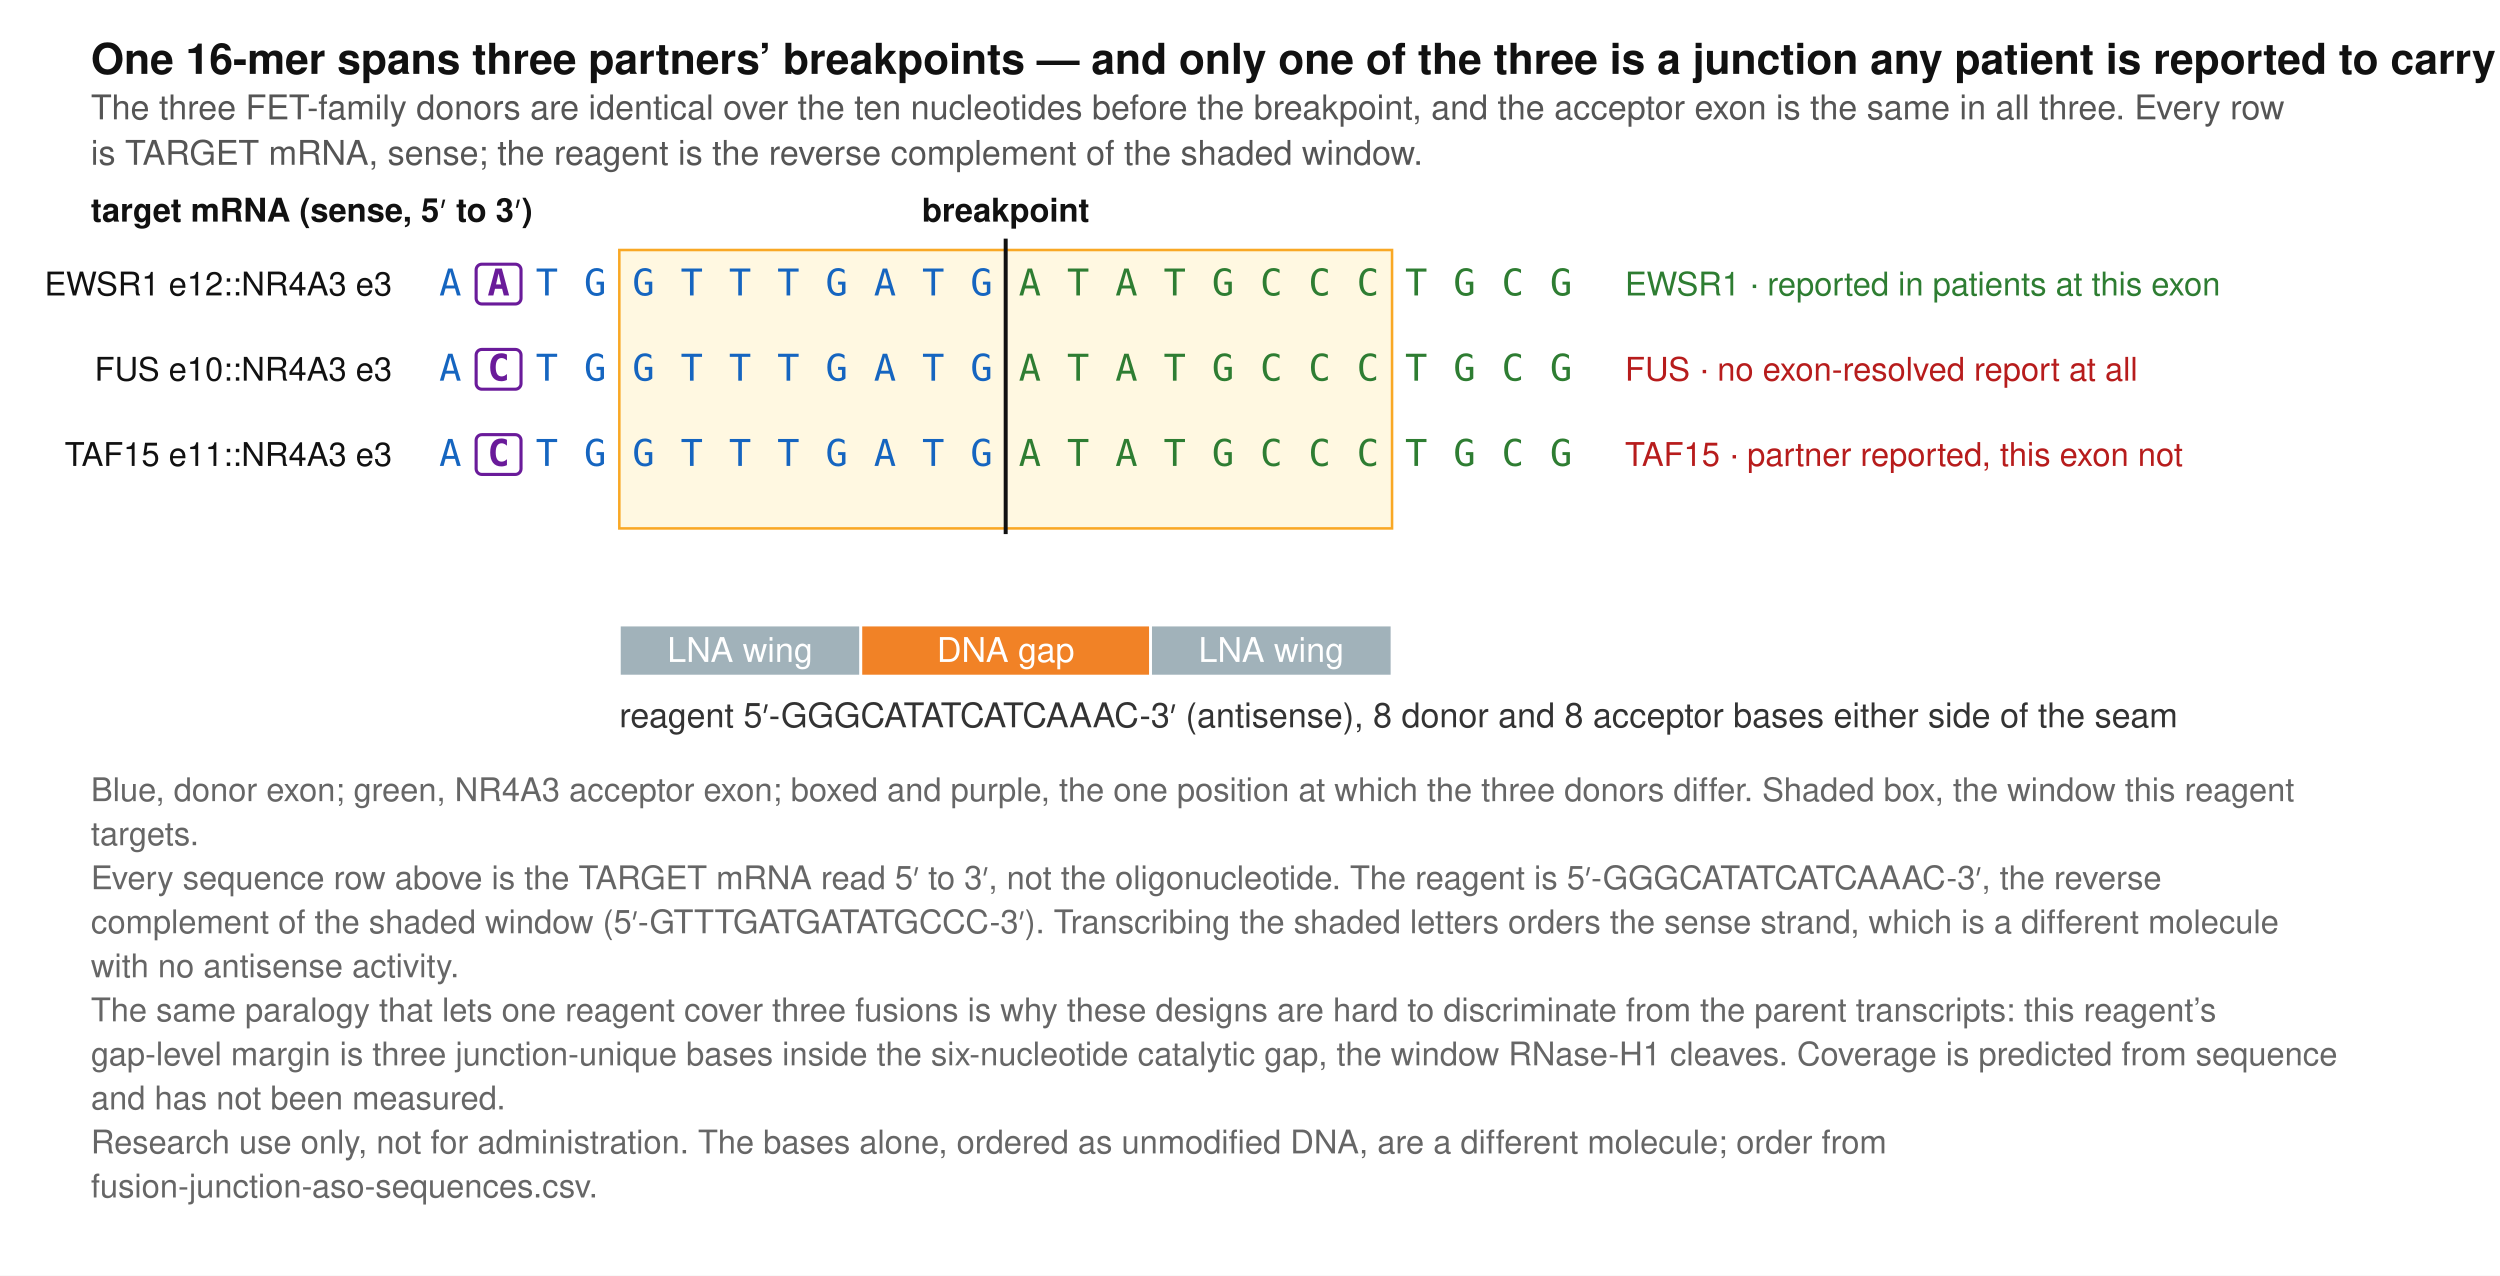
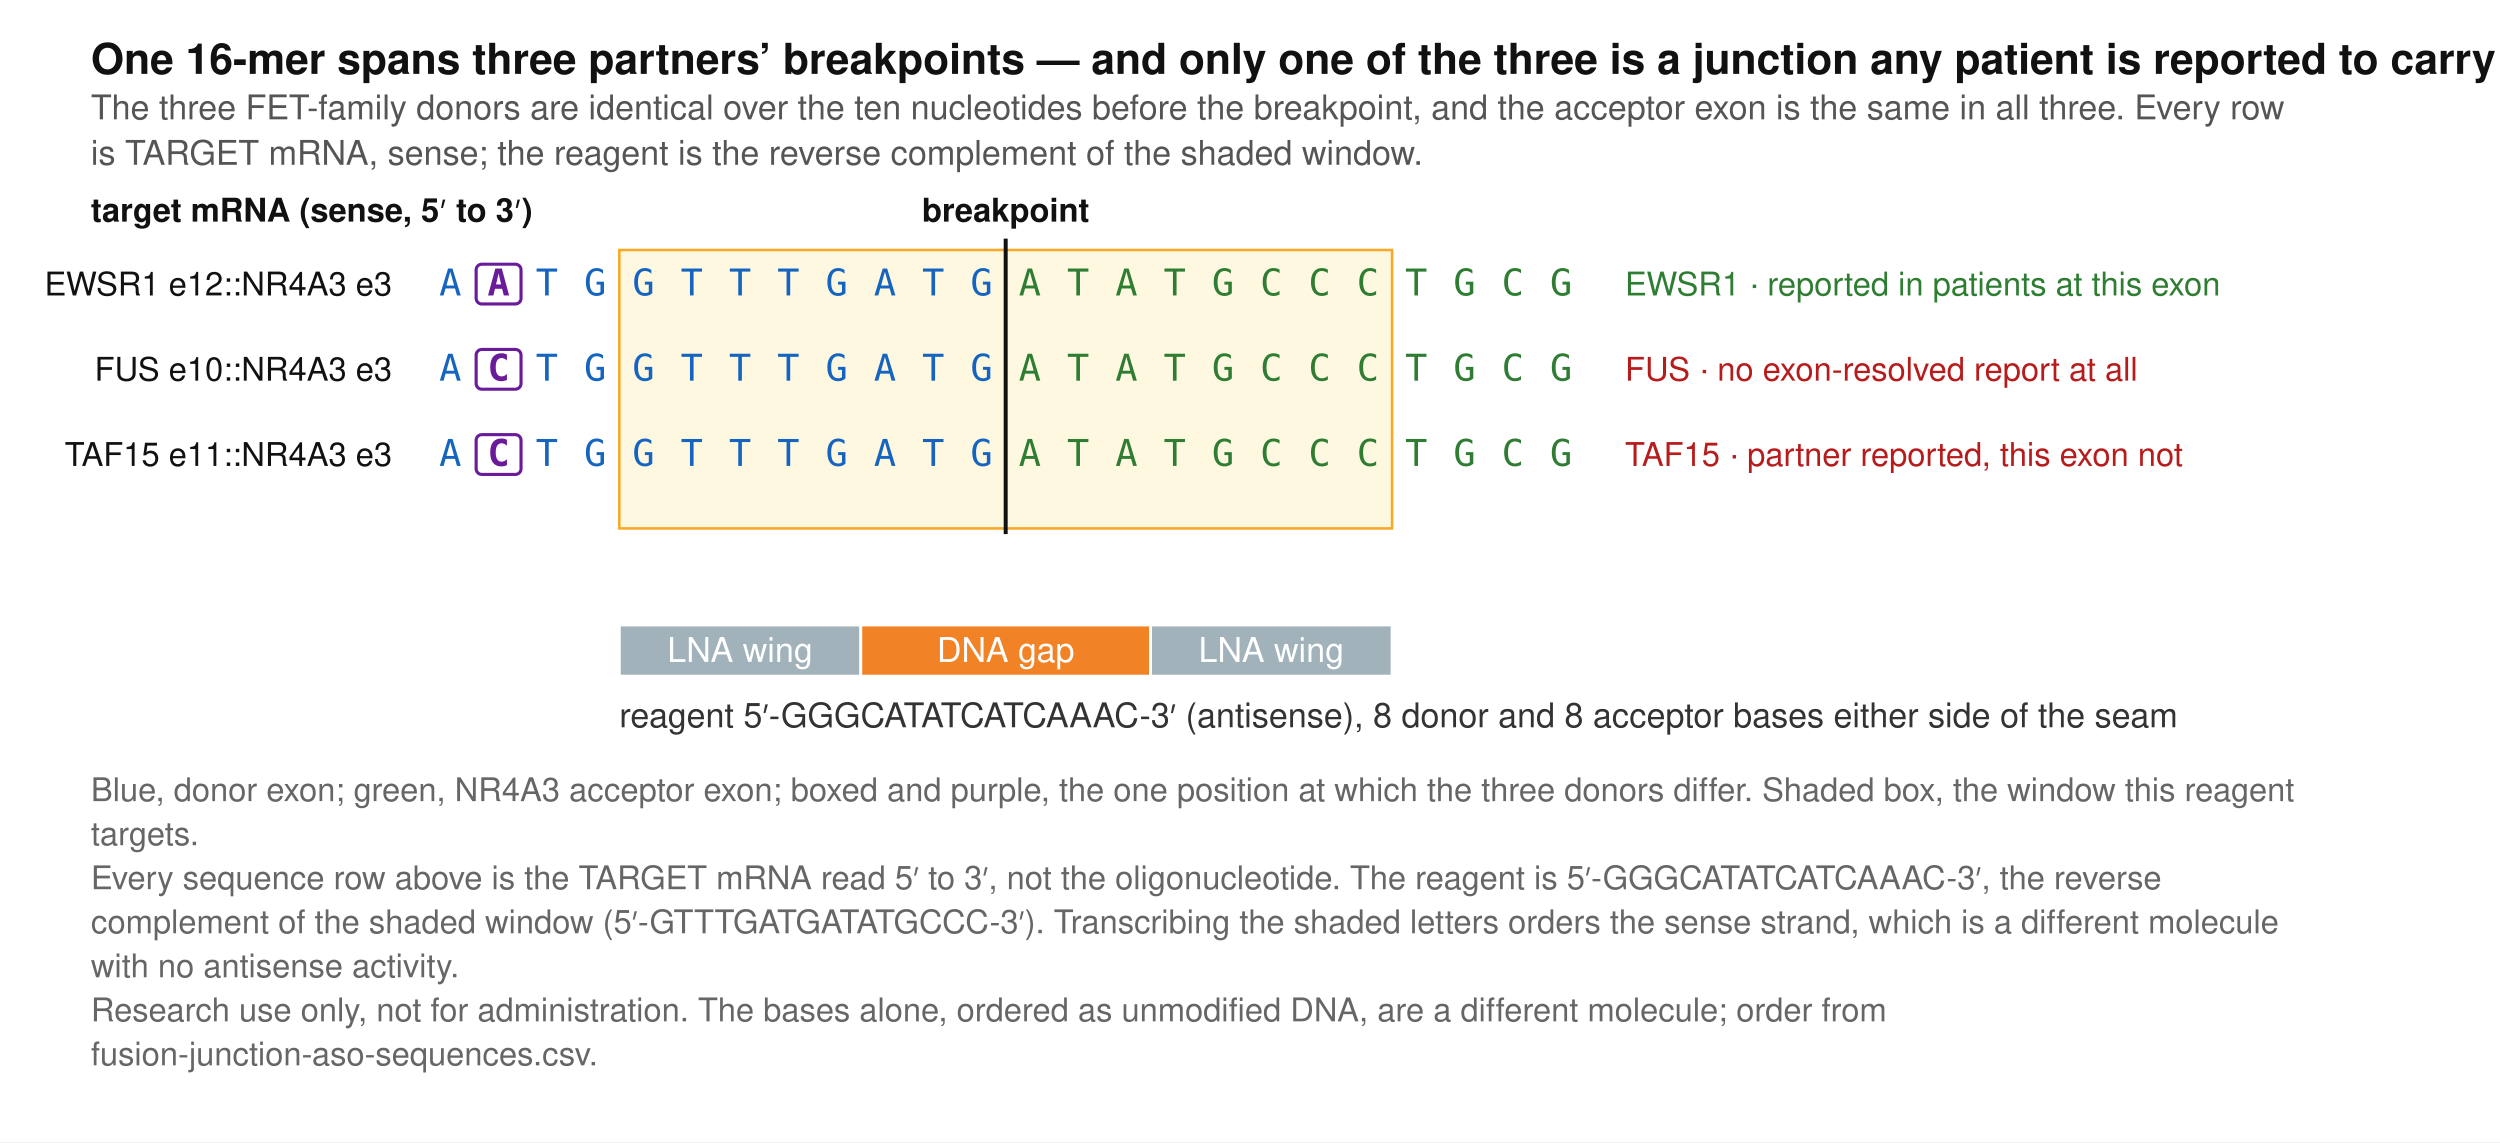
- <svg xmlns="http://www.w3.org/2000/svg" width="880" height="449" viewBox="0 0 880 449" font-family="Helvetica,Arial,sans-serif">
-   <rect width="880" height="449" fill="#ffffff" />
+ <svg xmlns="http://www.w3.org/2000/svg" width="880" height="402" viewBox="0 0 880 402" font-family="Helvetica,Arial,sans-serif">
+   <rect width="880" height="402" fill="#ffffff" />
  <text x="32" y="26" font-size="15" fill="#111" font-weight="600">One 16-mer spans three partners’ breakpoints — and only one of the three is a junction any patient is reported to carry</text>
  <text x="32" y="42" font-size="12" fill="#555">The three FET-family donors are identical over the ten nucleotides before the breakpoint, and the acceptor exon is the same in all three. Every row</text>
  <text x="32" y="58" font-size="12" fill="#555">is TARGET mRNA, sense; the reagent is the reverse complement of the shaded window.</text>
  <text x="32" y="78" font-size="11.5" fill="#111" font-weight="600">target mRNA (sense, 5′ to 3′)</text>
  <rect x="218" y="88" width="272" height="98" fill="#fff8e1" stroke="#f9a825" stroke-width="0.9" />
  <text x="138" y="104" font-size="11.5" fill="#111" text-anchor="end">EWSR1 e12::NR4A3 e3</text>
  <text x="158.5" y="104" font-size="13" fill="#1565c0" font-family="monospace" font-weight="400" text-anchor="middle">A</text>
  <rect x="167.6" y="93" width="15.8" height="14" rx="2" fill="none" stroke="#6a1b9a" stroke-width="1.1" />
  <text x="175.5" y="104" font-size="13" fill="#6a1b9a" font-family="monospace" font-weight="700" text-anchor="middle">A</text>
  <text x="192.5" y="104" font-size="13" fill="#1565c0" font-family="monospace" font-weight="400" text-anchor="middle">T</text>
  <text x="209.5" y="104" font-size="13" fill="#1565c0" font-family="monospace" font-weight="400" text-anchor="middle">G</text>
  <text x="226.5" y="104" font-size="13" fill="#1565c0" font-family="monospace" font-weight="400" text-anchor="middle">G</text>
  <text x="243.5" y="104" font-size="13" fill="#1565c0" font-family="monospace" font-weight="400" text-anchor="middle">T</text>
  <text x="260.5" y="104" font-size="13" fill="#1565c0" font-family="monospace" font-weight="400" text-anchor="middle">T</text>
  <text x="277.5" y="104" font-size="13" fill="#1565c0" font-family="monospace" font-weight="400" text-anchor="middle">T</text>
  <text x="294.5" y="104" font-size="13" fill="#1565c0" font-family="monospace" font-weight="400" text-anchor="middle">G</text>
  <text x="311.5" y="104" font-size="13" fill="#1565c0" font-family="monospace" font-weight="400" text-anchor="middle">A</text>
  <text x="328.5" y="104" font-size="13" fill="#1565c0" font-family="monospace" font-weight="400" text-anchor="middle">T</text>
  <text x="345.5" y="104" font-size="13" fill="#1565c0" font-family="monospace" font-weight="400" text-anchor="middle">G</text>
  <text x="362.5" y="104" font-size="13" fill="#2e7d32" font-family="monospace" font-weight="400" text-anchor="middle">A</text>
  <text x="379.5" y="104" font-size="13" fill="#2e7d32" font-family="monospace" font-weight="400" text-anchor="middle">T</text>
  <text x="396.5" y="104" font-size="13" fill="#2e7d32" font-family="monospace" font-weight="400" text-anchor="middle">A</text>
  <text x="413.5" y="104" font-size="13" fill="#2e7d32" font-family="monospace" font-weight="400" text-anchor="middle">T</text>
  <text x="430.5" y="104" font-size="13" fill="#2e7d32" font-family="monospace" font-weight="400" text-anchor="middle">G</text>
  <text x="447.5" y="104" font-size="13" fill="#2e7d32" font-family="monospace" font-weight="400" text-anchor="middle">C</text>
  <text x="464.5" y="104" font-size="13" fill="#2e7d32" font-family="monospace" font-weight="400" text-anchor="middle">C</text>
  <text x="481.5" y="104" font-size="13" fill="#2e7d32" font-family="monospace" font-weight="400" text-anchor="middle">C</text>
  <text x="498.5" y="104" font-size="13" fill="#2e7d32" font-family="monospace" font-weight="400" text-anchor="middle">T</text>
  <text x="515.5" y="104" font-size="13" fill="#2e7d32" font-family="monospace" font-weight="400" text-anchor="middle">G</text>
  <text x="532.5" y="104" font-size="13" fill="#2e7d32" font-family="monospace" font-weight="400" text-anchor="middle">C</text>
  <text x="549.5" y="104" font-size="13" fill="#2e7d32" font-family="monospace" font-weight="400" text-anchor="middle">G</text>
  <text x="572" y="104" font-size="11.5" fill="#2e7d32">EWSR1 · reported in patients at this exon</text>
  <text x="138" y="134" font-size="11.5" fill="#111" text-anchor="end">FUS e10::NR4A3 e3</text>
  <text x="158.5" y="134" font-size="13" fill="#1565c0" font-family="monospace" font-weight="400" text-anchor="middle">A</text>
  <rect x="167.6" y="123" width="15.8" height="14" rx="2" fill="none" stroke="#6a1b9a" stroke-width="1.1" />
  <text x="175.5" y="134" font-size="13" fill="#6a1b9a" font-family="monospace" font-weight="700" text-anchor="middle">C</text>
  <text x="192.5" y="134" font-size="13" fill="#1565c0" font-family="monospace" font-weight="400" text-anchor="middle">T</text>
  <text x="209.5" y="134" font-size="13" fill="#1565c0" font-family="monospace" font-weight="400" text-anchor="middle">G</text>
  <text x="226.5" y="134" font-size="13" fill="#1565c0" font-family="monospace" font-weight="400" text-anchor="middle">G</text>
  <text x="243.5" y="134" font-size="13" fill="#1565c0" font-family="monospace" font-weight="400" text-anchor="middle">T</text>
  <text x="260.5" y="134" font-size="13" fill="#1565c0" font-family="monospace" font-weight="400" text-anchor="middle">T</text>
  <text x="277.5" y="134" font-size="13" fill="#1565c0" font-family="monospace" font-weight="400" text-anchor="middle">T</text>
  <text x="294.5" y="134" font-size="13" fill="#1565c0" font-family="monospace" font-weight="400" text-anchor="middle">G</text>
  <text x="311.5" y="134" font-size="13" fill="#1565c0" font-family="monospace" font-weight="400" text-anchor="middle">A</text>
  <text x="328.5" y="134" font-size="13" fill="#1565c0" font-family="monospace" font-weight="400" text-anchor="middle">T</text>
  <text x="345.5" y="134" font-size="13" fill="#1565c0" font-family="monospace" font-weight="400" text-anchor="middle">G</text>
  <text x="362.5" y="134" font-size="13" fill="#2e7d32" font-family="monospace" font-weight="400" text-anchor="middle">A</text>
  <text x="379.5" y="134" font-size="13" fill="#2e7d32" font-family="monospace" font-weight="400" text-anchor="middle">T</text>
  <text x="396.5" y="134" font-size="13" fill="#2e7d32" font-family="monospace" font-weight="400" text-anchor="middle">A</text>
  <text x="413.5" y="134" font-size="13" fill="#2e7d32" font-family="monospace" font-weight="400" text-anchor="middle">T</text>
  <text x="430.5" y="134" font-size="13" fill="#2e7d32" font-family="monospace" font-weight="400" text-anchor="middle">G</text>
  <text x="447.5" y="134" font-size="13" fill="#2e7d32" font-family="monospace" font-weight="400" text-anchor="middle">C</text>
  <text x="464.5" y="134" font-size="13" fill="#2e7d32" font-family="monospace" font-weight="400" text-anchor="middle">C</text>
  <text x="481.5" y="134" font-size="13" fill="#2e7d32" font-family="monospace" font-weight="400" text-anchor="middle">C</text>
  <text x="498.5" y="134" font-size="13" fill="#2e7d32" font-family="monospace" font-weight="400" text-anchor="middle">T</text>
  <text x="515.5" y="134" font-size="13" fill="#2e7d32" font-family="monospace" font-weight="400" text-anchor="middle">G</text>
  <text x="532.5" y="134" font-size="13" fill="#2e7d32" font-family="monospace" font-weight="400" text-anchor="middle">C</text>
  <text x="549.5" y="134" font-size="13" fill="#2e7d32" font-family="monospace" font-weight="400" text-anchor="middle">G</text>
  <text x="572" y="134" font-size="11.5" fill="#b71c1c">FUS · no exon-resolved report at all</text>
  <text x="138" y="164" font-size="11.5" fill="#111" text-anchor="end">TAF15 e11::NR4A3 e3</text>
  <text x="158.5" y="164" font-size="13" fill="#1565c0" font-family="monospace" font-weight="400" text-anchor="middle">A</text>
  <rect x="167.6" y="153" width="15.8" height="14" rx="2" fill="none" stroke="#6a1b9a" stroke-width="1.1" />
  <text x="175.5" y="164" font-size="13" fill="#6a1b9a" font-family="monospace" font-weight="700" text-anchor="middle">C</text>
  <text x="192.5" y="164" font-size="13" fill="#1565c0" font-family="monospace" font-weight="400" text-anchor="middle">T</text>
  <text x="209.5" y="164" font-size="13" fill="#1565c0" font-family="monospace" font-weight="400" text-anchor="middle">G</text>
  <text x="226.5" y="164" font-size="13" fill="#1565c0" font-family="monospace" font-weight="400" text-anchor="middle">G</text>
  <text x="243.5" y="164" font-size="13" fill="#1565c0" font-family="monospace" font-weight="400" text-anchor="middle">T</text>
  <text x="260.5" y="164" font-size="13" fill="#1565c0" font-family="monospace" font-weight="400" text-anchor="middle">T</text>
  <text x="277.5" y="164" font-size="13" fill="#1565c0" font-family="monospace" font-weight="400" text-anchor="middle">T</text>
  <text x="294.5" y="164" font-size="13" fill="#1565c0" font-family="monospace" font-weight="400" text-anchor="middle">G</text>
  <text x="311.5" y="164" font-size="13" fill="#1565c0" font-family="monospace" font-weight="400" text-anchor="middle">A</text>
  <text x="328.5" y="164" font-size="13" fill="#1565c0" font-family="monospace" font-weight="400" text-anchor="middle">T</text>
  <text x="345.5" y="164" font-size="13" fill="#1565c0" font-family="monospace" font-weight="400" text-anchor="middle">G</text>
  <text x="362.5" y="164" font-size="13" fill="#2e7d32" font-family="monospace" font-weight="400" text-anchor="middle">A</text>
  <text x="379.5" y="164" font-size="13" fill="#2e7d32" font-family="monospace" font-weight="400" text-anchor="middle">T</text>
  <text x="396.5" y="164" font-size="13" fill="#2e7d32" font-family="monospace" font-weight="400" text-anchor="middle">A</text>
  <text x="413.5" y="164" font-size="13" fill="#2e7d32" font-family="monospace" font-weight="400" text-anchor="middle">T</text>
  <text x="430.5" y="164" font-size="13" fill="#2e7d32" font-family="monospace" font-weight="400" text-anchor="middle">G</text>
  <text x="447.5" y="164" font-size="13" fill="#2e7d32" font-family="monospace" font-weight="400" text-anchor="middle">C</text>
  <text x="464.5" y="164" font-size="13" fill="#2e7d32" font-family="monospace" font-weight="400" text-anchor="middle">C</text>
  <text x="481.5" y="164" font-size="13" fill="#2e7d32" font-family="monospace" font-weight="400" text-anchor="middle">C</text>
  <text x="498.5" y="164" font-size="13" fill="#2e7d32" font-family="monospace" font-weight="400" text-anchor="middle">T</text>
  <text x="515.5" y="164" font-size="13" fill="#2e7d32" font-family="monospace" font-weight="400" text-anchor="middle">G</text>
  <text x="532.5" y="164" font-size="13" fill="#2e7d32" font-family="monospace" font-weight="400" text-anchor="middle">C</text>
  <text x="549.5" y="164" font-size="13" fill="#2e7d32" font-family="monospace" font-weight="400" text-anchor="middle">G</text>
  <text x="572" y="164" font-size="11.5" fill="#b71c1c">TAF15 · partner reported, this exon not</text>
  <line x1="354" y1="84" x2="354" y2="188" stroke="#111" stroke-width="1.4" />
  <text x="354" y="78" font-size="11.5" fill="#111" text-anchor="middle" font-weight="600">breakpoint</text>
  <rect x="218" y="220" width="85" height="18" fill="#90a4ae" opacity="0.85" stroke="#ffffff" />
  <text x="260.5" y="233" font-size="12" fill="#ffffff" text-anchor="middle">LNA wing</text>
  <rect x="303" y="220" width="102" height="18" fill="#ef6c00" opacity="0.85" stroke="#ffffff" />
  <text x="354.0" y="233" font-size="12" fill="#ffffff" text-anchor="middle">DNA gap</text>
  <rect x="405" y="220" width="85" height="18" fill="#90a4ae" opacity="0.85" stroke="#ffffff" />
  <text x="447.5" y="233" font-size="12" fill="#ffffff" text-anchor="middle">LNA wing</text>
  <text x="218" y="256" font-size="12" fill="#333">reagent 5′-GGGCATATCATCAAAC-3′ (antisense), 8 donor and 8 acceptor bases either side of the seam</text>
  <text x="32" y="282.0" font-size="11.5" fill="#666">Blue, donor exon; green, NR4A3 acceptor exon; boxed and purple, the one position at which the three donors differ. Shaded box, the window this reagent</text>
  <text x="32" y="297.5" font-size="11.5" fill="#666">targets.</text>
  <text x="32" y="313.0" font-size="11.5" fill="#666">Every sequence row above is the TARGET mRNA read 5′ to 3′, not the oligonucleotide. The reagent is 5′-GGGCATATCATCAAAC-3′, the reverse</text>
  <text x="32" y="328.5" font-size="11.5" fill="#666">complement of the shaded window (5′-GTTTGATGATATGCCC-3′). Transcribing the shaded letters orders the sense strand, which is a different molecule</text>
  <text x="32" y="344.0" font-size="11.5" fill="#666">with no antisense activity.</text>
-   <text x="32" y="359.5" font-size="11.5" fill="#666">The same paralogy that lets one reagent cover three fusions is why these designs are hard to discriminate from the parent transcripts: this reagent’s</text>
-   <text x="32" y="375.0" font-size="11.5" fill="#666">gap-level margin is three junction-unique bases inside the six-nucleotide catalytic gap, the window RNase-H1 cleaves. Coverage is predicted from sequence</text>
-   <text x="32" y="390.5" font-size="11.5" fill="#666">and has not been measured.</text>
-   <text x="32" y="406.0" font-size="11.5" fill="#666">Research use only, not for administration. The bases alone, ordered as unmodified DNA, are a different molecule; order from</text>
-   <text x="32" y="421.5" font-size="11.5" fill="#666">fusion-junction-aso-sequences.csv.</text>
+   <text x="32" y="359.5" font-size="11.5" fill="#666">Research use only, not for administration. The bases alone, ordered as unmodified DNA, are a different molecule; order from</text>
+   <text x="32" y="375.0" font-size="11.5" fill="#666">fusion-junction-aso-sequences.csv.</text>
</svg>
